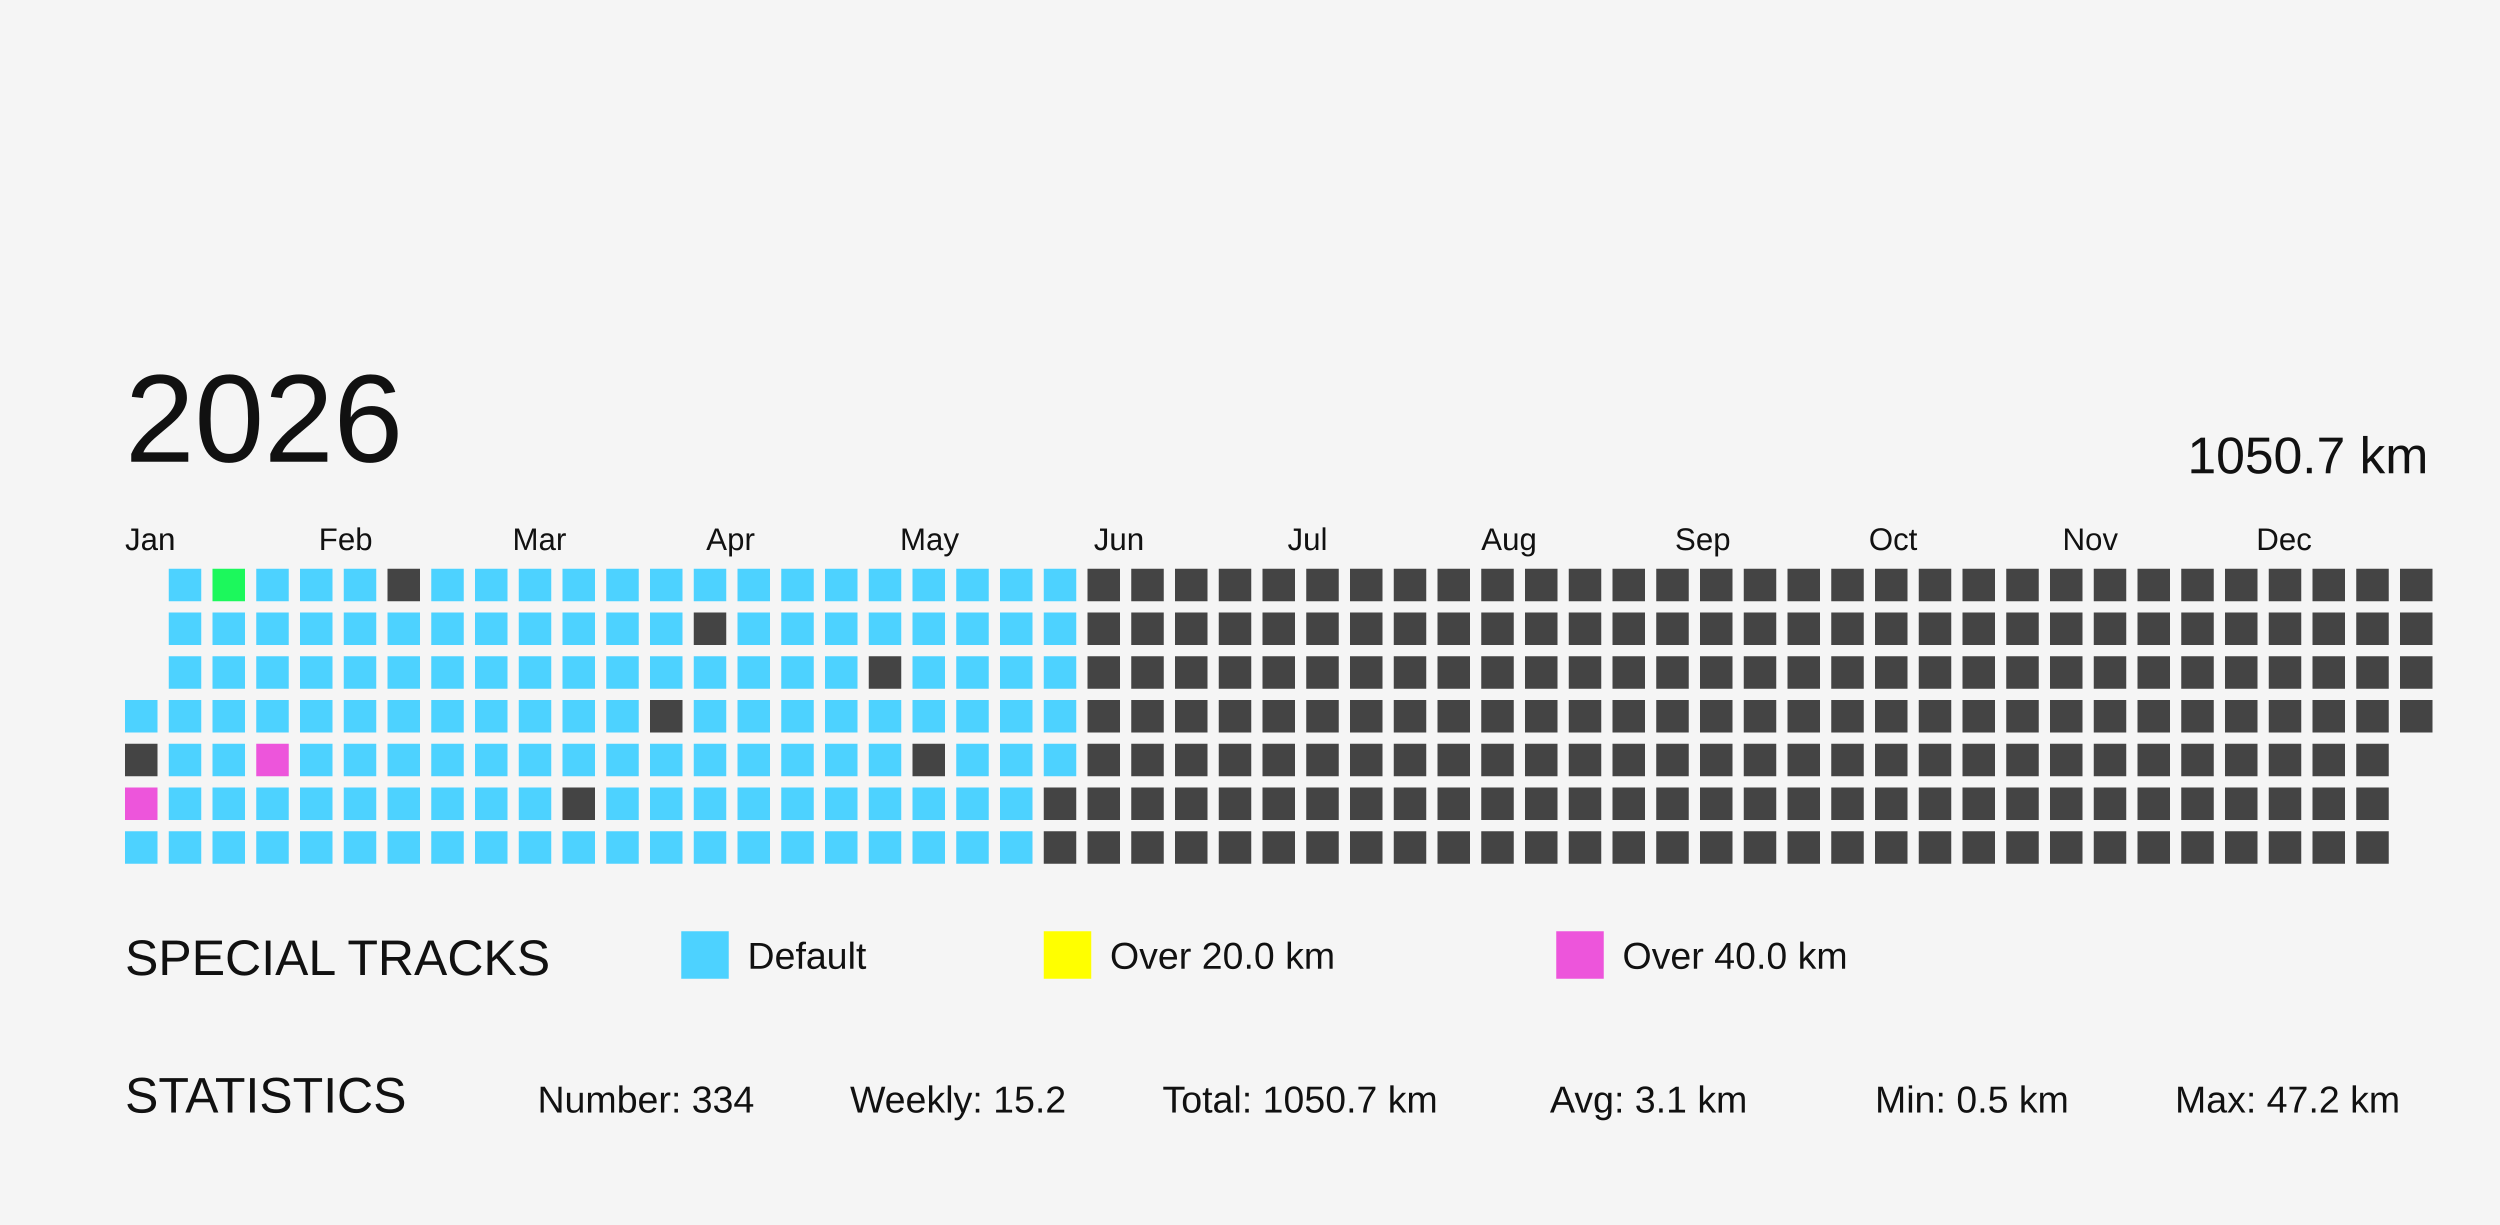
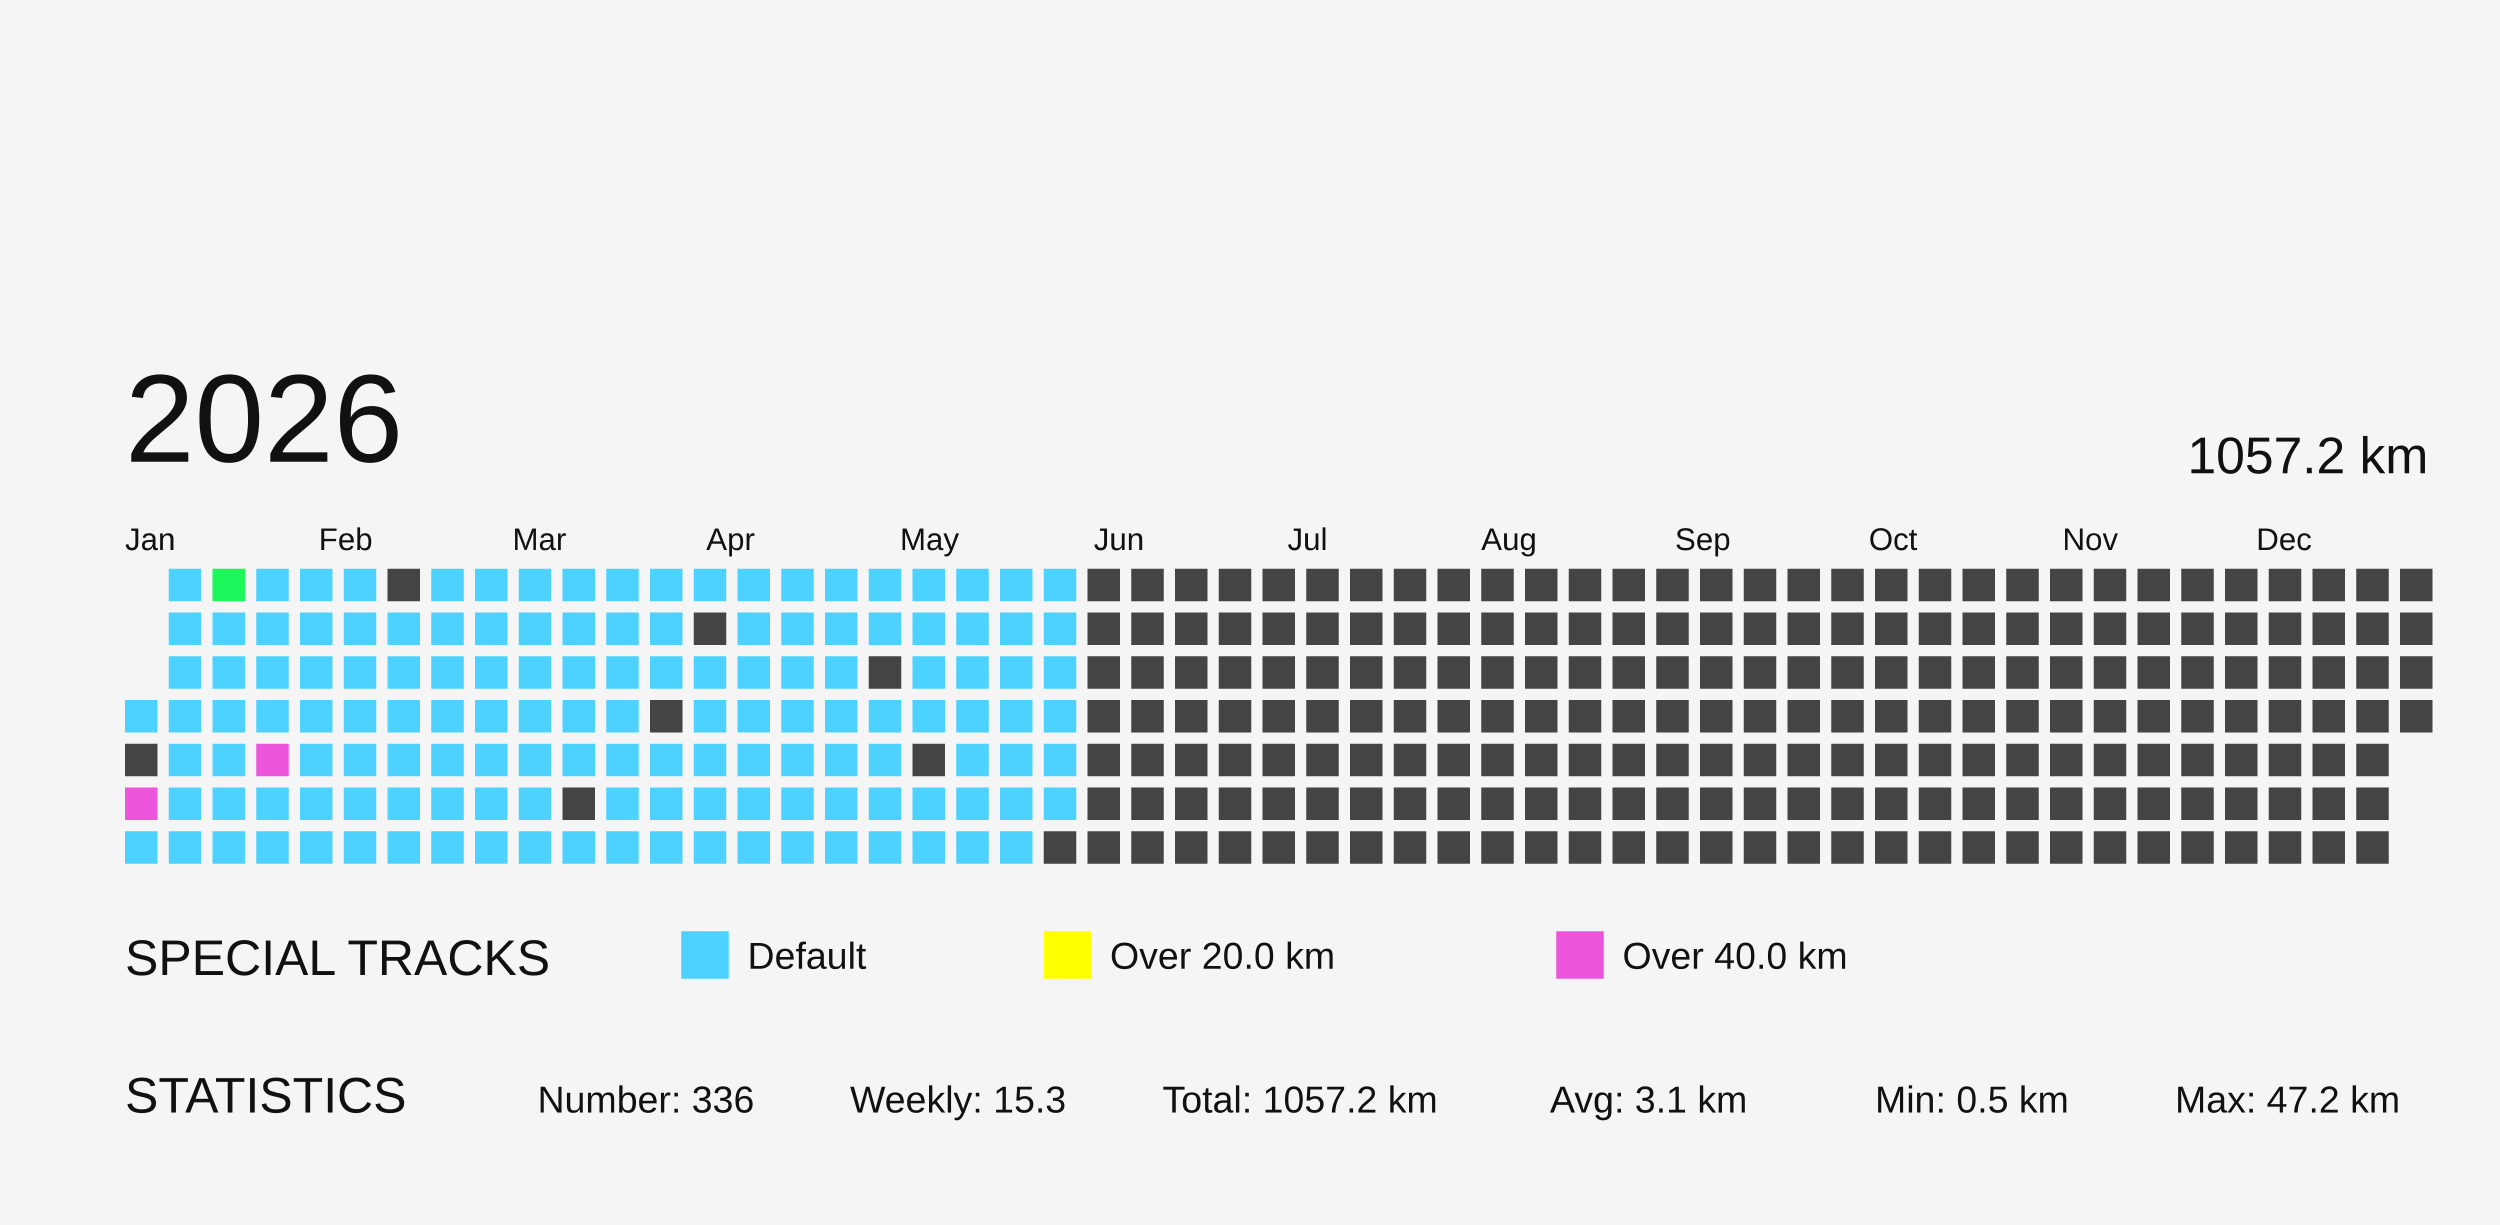
<svg xmlns="http://www.w3.org/2000/svg" baseProfile="full" height="98mm" version="1.1" viewBox="0,0,200,98" width="200mm">
  <defs>
    <pattern height="2" id="indoor-stripe" patternUnits="userSpaceOnUse" width="2">
      <line stroke="white" stroke-opacity="0.45" stroke-width="0.5" x1="0" x2="2" y1="2" y2="0" />
    </pattern>
  </defs>
  <rect fill="#f5f5f5" height="98" width="200" x="0" y="0" />
  <text fill="#111111" style="font-size:4px; font-family:Arial" x="10" y="78">SPECIAL TRACKS</text>
  <rect fill="#4DD2FF" height="2.8" stroke="#4DD2FF" width="2.8" x="55" y="75" />
  <text fill="#111111" style="font-size:3px; font-family:Arial" x="59.8" y="77.5">Default</text>
  <rect fill="#FFFF00" height="2.8" stroke="#FFFF00" width="2.8" x="84" y="75" />
  <text fill="#111111" style="font-size:3px; font-family:Arial" x="88.8" y="77.5">Over 20.0 km</text>
  <rect fill="#ED55DB" height="2.8" stroke="#ED55DB" width="2.8" x="125" y="75" />
  <text fill="#111111" style="font-size:3px; font-family:Arial" x="129.8" y="77.5">Over 40.0 km</text>
  <text fill="#111111" style="font-size:4px; font-family:Arial" x="10" y="89">STATISTICS</text>
-   <text fill="#111111" style="font-size:3px; font-family:Arial" x="43" y="89">Number: 334</text>
-   <text fill="#111111" style="font-size:3px; font-family:Arial" x="68" y="89">Weekly: 15.2</text>
-   <text fill="#111111" style="font-size:3px; font-family:Arial" x="93" y="89">Total: 1050.7 km</text>
+   <text fill="#111111" style="font-size:3px; font-family:Arial" x="43" y="89">Number: 336</text>
+   <text fill="#111111" style="font-size:3px; font-family:Arial" x="68" y="89">Weekly: 15.3</text>
+   <text fill="#111111" style="font-size:3px; font-family:Arial" x="93" y="89">Total: 1057.2 km</text>
  <text fill="#111111" style="font-size:3px; font-family:Arial" x="124" y="89">Avg: 3.1 km</text>
  <text fill="#111111" style="font-size:3px; font-family:Arial" x="150" y="89">Min: 0.5 km</text>
  <text fill="#111111" style="font-size:3px; font-family:Arial" x="174" y="89">Max: 47.2 km</text>
  <text dominant-baseline="hanging" fill="#111111" style="font-size:10.0px; font-family:Arial;" x="10" y="30">2026</text>
-   <text dominant-baseline="hanging" fill="#111111" style="font-size:4.125px; font-family:Arial;" x="175" y="35">1050.7 km</text>
+   <text dominant-baseline="hanging" fill="#111111" style="font-size:4.125px; font-family:Arial;" x="175" y="35">1057.2 km</text>
  <text fill="#111111" style="font-size:2.5px; font-family:Arial" x="10.0" y="44">Jan</text>
  <text fill="#111111" style="font-size:2.5px; font-family:Arial" x="25.5" y="44">Feb</text>
  <text fill="#111111" style="font-size:2.5px; font-family:Arial" x="41.0" y="44">Mar</text>
  <text fill="#111111" style="font-size:2.5px; font-family:Arial" x="56.5" y="44">Apr</text>
  <text fill="#111111" style="font-size:2.5px; font-family:Arial" x="72.0" y="44">May</text>
  <text fill="#111111" style="font-size:2.5px; font-family:Arial" x="87.5" y="44">Jun</text>
  <text fill="#111111" style="font-size:2.5px; font-family:Arial" x="103.0" y="44">Jul</text>
  <text fill="#111111" style="font-size:2.5px; font-family:Arial" x="118.5" y="44">Aug</text>
  <text fill="#111111" style="font-size:2.5px; font-family:Arial" x="134.0" y="44">Sep</text>
  <text fill="#111111" style="font-size:2.5px; font-family:Arial" x="149.5" y="44">Oct</text>
  <text fill="#111111" style="font-size:2.5px; font-family:Arial" x="165.0" y="44">Nov</text>
  <text fill="#111111" style="font-size:2.5px; font-family:Arial" x="180.5" y="44">Dec</text>
  <rect fill="#4dd2ff" height="2.6" width="2.6" x="10.0" y="56.0" />
  <rect fill="#444444" height="2.6" width="2.6" x="10.0" y="59.5" />
  <rect fill="#ED55DB" height="2.6" width="2.6" x="10.0" y="63.0" />
  <rect fill="#4dd2ff" height="2.6" width="2.6" x="10.0" y="66.5" />
  <rect fill="#4dd2ff" height="2.6" width="2.6" x="13.5" y="45.5" />
  <rect fill="#4dd2ff" height="2.6" width="2.6" x="13.5" y="49.0" />
  <rect fill="#4dd2ff" height="2.6" width="2.6" x="13.5" y="52.5" />
  <rect fill="#4dd2ff" height="2.6" width="2.6" x="13.5" y="56.0" />
  <rect fill="#4dd2ff" height="2.6" width="2.6" x="13.5" y="59.5" />
  <rect fill="#4dd2ff" height="2.6" width="2.6" x="13.5" y="63.0" />
  <rect fill="#4dd2ff" height="2.6" width="2.6" x="13.5" y="66.5" />
  <rect fill="#1cf85c" height="2.6" width="2.6" x="17.0" y="45.5" />
  <rect fill="#4dd2ff" height="2.6" width="2.6" x="17.0" y="49.0" />
  <rect fill="#4dd2ff" height="2.6" width="2.6" x="17.0" y="52.5" />
  <rect fill="#4dd2ff" height="2.6" width="2.6" x="17.0" y="56.0" />
  <rect fill="#4dd2ff" height="2.6" width="2.6" x="17.0" y="59.5" />
  <rect fill="#4dd2ff" height="2.6" width="2.6" x="17.0" y="63.0" />
  <rect fill="#4dd2ff" height="2.6" width="2.6" x="17.0" y="66.5" />
  <rect fill="#4dd2ff" height="2.6" width="2.6" x="20.5" y="45.5" />
  <rect fill="#4dd2ff" height="2.6" width="2.6" x="20.5" y="49.0" />
  <rect fill="#4dd2ff" height="2.6" width="2.6" x="20.5" y="52.5" />
  <rect fill="#4dd2ff" height="2.6" width="2.6" x="20.5" y="56.0" />
  <rect fill="#ED55DB" height="2.6" width="2.6" x="20.5" y="59.5" />
  <rect fill="#4dd2ff" height="2.6" width="2.6" x="20.5" y="63.0" />
  <rect fill="#4dd2ff" height="2.6" width="2.6" x="20.5" y="66.5" />
  <rect fill="#4dd2ff" height="2.6" width="2.6" x="24.0" y="45.5" />
  <rect fill="#4dd2ff" height="2.6" width="2.6" x="24.0" y="49.0" />
  <rect fill="#4dd2ff" height="2.6" width="2.6" x="24.0" y="52.5" />
  <rect fill="#4dd2ff" height="2.6" width="2.6" x="24.0" y="56.0" />
  <rect fill="#4dd2ff" height="2.6" width="2.6" x="24.0" y="59.5" />
  <rect fill="#4dd2ff" height="2.6" width="2.6" x="24.0" y="63.0" />
  <rect fill="#4dd2ff" height="2.6" width="2.6" x="24.0" y="66.5" />
  <rect fill="#4dd2ff" height="2.6" width="2.6" x="27.5" y="45.5" />
  <rect fill="#4dd2ff" height="2.6" width="2.6" x="27.5" y="49.0" />
  <rect fill="#4dd2ff" height="2.6" width="2.6" x="27.5" y="52.5" />
  <rect fill="#4dd2ff" height="2.6" width="2.6" x="27.5" y="56.0" />
  <rect fill="#4dd2ff" height="2.6" width="2.6" x="27.5" y="59.5" />
  <rect fill="#4dd2ff" height="2.6" width="2.6" x="27.5" y="63.0" />
  <rect fill="#4dd2ff" height="2.6" width="2.6" x="27.5" y="66.5" />
  <rect fill="#444444" height="2.6" width="2.6" x="31.0" y="45.5" />
  <rect fill="#4dd2ff" height="2.6" width="2.6" x="31.0" y="49.0" />
  <rect fill="#4dd2ff" height="2.6" width="2.6" x="31.0" y="52.5" />
  <rect fill="#4dd2ff" height="2.6" width="2.6" x="31.0" y="56.0" />
  <rect fill="#4dd2ff" height="2.6" width="2.6" x="31.0" y="59.5" />
  <rect fill="#4dd2ff" height="2.6" width="2.6" x="31.0" y="63.0" />
  <rect fill="#4dd2ff" height="2.6" width="2.6" x="31.0" y="66.5" />
  <rect fill="#4dd2ff" height="2.6" width="2.6" x="34.5" y="45.5" />
  <rect fill="#4dd2ff" height="2.6" width="2.6" x="34.5" y="49.0" />
  <rect fill="#4dd2ff" height="2.6" width="2.6" x="34.5" y="52.5" />
  <rect fill="#4dd2ff" height="2.6" width="2.6" x="34.5" y="56.0" />
  <rect fill="#4dd2ff" height="2.6" width="2.6" x="34.5" y="59.5" />
  <rect fill="#4dd2ff" height="2.6" width="2.6" x="34.5" y="63.0" />
  <rect fill="#4dd2ff" height="2.6" width="2.6" x="34.5" y="66.5" />
  <rect fill="#4dd2ff" height="2.6" width="2.6" x="38.0" y="45.5" />
  <rect fill="#4dd2ff" height="2.6" width="2.6" x="38.0" y="49.0" />
  <rect fill="#4dd2ff" height="2.6" width="2.6" x="38.0" y="52.5" />
  <rect fill="#4dd2ff" height="2.6" width="2.6" x="38.0" y="56.0" />
  <rect fill="#4dd2ff" height="2.6" width="2.6" x="38.0" y="59.5" />
  <rect fill="#4dd2ff" height="2.6" width="2.6" x="38.0" y="63.0" />
  <rect fill="#4dd2ff" height="2.6" width="2.6" x="38.0" y="66.5" />
  <rect fill="#4dd2ff" height="2.6" width="2.6" x="41.5" y="45.5" />
  <rect fill="#4dd2ff" height="2.6" width="2.6" x="41.5" y="49.0" />
  <rect fill="#4dd2ff" height="2.6" width="2.6" x="41.5" y="52.5" />
  <rect fill="#4dd2ff" height="2.6" width="2.6" x="41.5" y="56.0" />
  <rect fill="#4dd2ff" height="2.6" width="2.6" x="41.5" y="59.5" />
  <rect fill="#4dd2ff" height="2.6" width="2.6" x="41.5" y="63.0" />
  <rect fill="#4dd2ff" height="2.6" width="2.6" x="41.5" y="66.5" />
  <rect fill="#4dd2ff" height="2.6" width="2.6" x="45.0" y="45.5" />
  <rect fill="#4dd2ff" height="2.6" width="2.6" x="45.0" y="49.0" />
  <rect fill="#4dd2ff" height="2.6" width="2.6" x="45.0" y="52.5" />
  <rect fill="#4dd2ff" height="2.6" width="2.6" x="45.0" y="56.0" />
  <rect fill="#4dd2ff" height="2.6" width="2.6" x="45.0" y="59.5" />
  <rect fill="#444444" height="2.6" width="2.6" x="45.0" y="63.0" />
  <rect fill="#4dd2ff" height="2.6" width="2.6" x="45.0" y="66.5" />
  <rect fill="#4dd2ff" height="2.6" width="2.6" x="48.5" y="45.5" />
  <rect fill="#4dd2ff" height="2.6" width="2.6" x="48.5" y="49.0" />
  <rect fill="#4dd2ff" height="2.6" width="2.6" x="48.5" y="52.5" />
  <rect fill="#4dd2ff" height="2.6" width="2.6" x="48.5" y="56.0" />
  <rect fill="#4dd2ff" height="2.6" width="2.6" x="48.5" y="59.5" />
  <rect fill="#4dd2ff" height="2.6" width="2.6" x="48.5" y="63.0" />
  <rect fill="#4dd2ff" height="2.6" width="2.6" x="48.5" y="66.5" />
  <rect fill="#4dd2ff" height="2.6" width="2.6" x="52.0" y="45.5" />
  <rect fill="#4dd2ff" height="2.6" width="2.6" x="52.0" y="49.0" />
  <rect fill="#4dd2ff" height="2.6" width="2.6" x="52.0" y="52.5" />
  <rect fill="#444444" height="2.6" width="2.6" x="52.0" y="56.0" />
  <rect fill="#4dd2ff" height="2.6" width="2.6" x="52.0" y="59.5" />
  <rect fill="#4dd2ff" height="2.6" width="2.6" x="52.0" y="63.0" />
  <rect fill="#4dd2ff" height="2.6" width="2.6" x="52.0" y="66.5" />
  <rect fill="#4dd2ff" height="2.6" width="2.6" x="55.5" y="45.5" />
  <rect fill="#444444" height="2.6" width="2.6" x="55.5" y="49.0" />
  <rect fill="#4dd2ff" height="2.6" width="2.6" x="55.5" y="52.5" />
  <rect fill="#4dd2ff" height="2.6" width="2.6" x="55.5" y="56.0" />
  <rect fill="#4dd2ff" height="2.6" width="2.6" x="55.5" y="59.5" />
  <rect fill="#4dd2ff" height="2.6" width="2.6" x="55.5" y="63.0" />
  <rect fill="#4dd2ff" height="2.6" width="2.6" x="55.5" y="66.5" />
  <rect fill="#4dd2ff" height="2.6" width="2.6" x="59.0" y="45.5" />
  <rect fill="#4dd2ff" height="2.6" width="2.6" x="59.0" y="49.0" />
  <rect fill="#4dd2ff" height="2.6" width="2.6" x="59.0" y="52.5" />
  <rect fill="#4dd2ff" height="2.6" width="2.6" x="59.0" y="56.0" />
  <rect fill="#4dd2ff" height="2.6" width="2.6" x="59.0" y="59.5" />
  <rect fill="#4dd2ff" height="2.6" width="2.6" x="59.0" y="63.0" />
  <rect fill="#4dd2ff" height="2.6" width="2.6" x="59.0" y="66.5" />
  <rect fill="#4dd2ff" height="2.6" width="2.6" x="62.5" y="45.5" />
  <rect fill="#4dd2ff" height="2.6" width="2.6" x="62.5" y="49.0" />
  <rect fill="#4dd2ff" height="2.6" width="2.6" x="62.5" y="52.5" />
  <rect fill="#4dd2ff" height="2.6" width="2.6" x="62.5" y="56.0" />
  <rect fill="#4dd2ff" height="2.6" width="2.6" x="62.5" y="59.5" />
  <rect fill="#4dd2ff" height="2.6" width="2.6" x="62.5" y="63.0" />
  <rect fill="#4dd2ff" height="2.6" width="2.6" x="62.5" y="66.5" />
  <rect fill="#4dd2ff" height="2.6" width="2.6" x="66.0" y="45.5" />
  <rect fill="#4dd2ff" height="2.6" width="2.6" x="66.0" y="49.0" />
  <rect fill="#4dd2ff" height="2.6" width="2.6" x="66.0" y="52.5" />
  <rect fill="#4dd2ff" height="2.6" width="2.6" x="66.0" y="56.0" />
  <rect fill="#4dd2ff" height="2.6" width="2.6" x="66.0" y="59.5" />
  <rect fill="#4dd2ff" height="2.6" width="2.6" x="66.0" y="63.0" />
  <rect fill="#4dd2ff" height="2.6" width="2.6" x="66.0" y="66.5" />
  <rect fill="#4dd2ff" height="2.6" width="2.6" x="69.5" y="45.5" />
  <rect fill="#4dd2ff" height="2.6" width="2.6" x="69.5" y="49.0" />
  <rect fill="#444444" height="2.6" width="2.6" x="69.5" y="52.5" />
  <rect fill="#4dd2ff" height="2.6" width="2.6" x="69.5" y="56.0" />
  <rect fill="#4dd2ff" height="2.6" width="2.6" x="69.5" y="59.5" />
  <rect fill="#4dd2ff" height="2.6" width="2.6" x="69.5" y="63.0" />
  <rect fill="#4dd2ff" height="2.6" width="2.6" x="69.5" y="66.5" />
  <rect fill="#4dd2ff" height="2.6" width="2.6" x="73.0" y="45.5" />
  <rect fill="#4dd2ff" height="2.6" width="2.6" x="73.0" y="49.0" />
  <rect fill="#4dd2ff" height="2.6" width="2.6" x="73.0" y="52.5" />
  <rect fill="#4dd2ff" height="2.6" width="2.6" x="73.0" y="56.0" />
  <rect fill="#444444" height="2.6" width="2.6" x="73.0" y="59.5" />
  <rect fill="#4dd2ff" height="2.6" width="2.6" x="73.0" y="63.0" />
  <rect fill="#4dd2ff" height="2.6" width="2.6" x="73.0" y="66.5" />
  <rect fill="#4dd2ff" height="2.6" width="2.6" x="76.5" y="45.5" />
  <rect fill="#4dd2ff" height="2.6" width="2.6" x="76.5" y="49.0" />
  <rect fill="#4dd2ff" height="2.6" width="2.6" x="76.5" y="52.5" />
  <rect fill="#4dd2ff" height="2.6" width="2.6" x="76.5" y="56.0" />
  <rect fill="#4dd2ff" height="2.6" width="2.6" x="76.5" y="59.5" />
  <rect fill="#4dd2ff" height="2.6" width="2.6" x="76.5" y="63.0" />
  <rect fill="#4dd2ff" height="2.6" width="2.6" x="76.5" y="66.5" />
  <rect fill="#4dd2ff" height="2.6" width="2.6" x="80.0" y="45.5" />
  <rect fill="#4dd2ff" height="2.6" width="2.6" x="80.0" y="49.0" />
  <rect fill="#4dd2ff" height="2.6" width="2.6" x="80.0" y="52.5" />
  <rect fill="#4dd2ff" height="2.6" width="2.6" x="80.0" y="56.0" />
  <rect fill="#4dd2ff" height="2.6" width="2.6" x="80.0" y="59.5" />
  <rect fill="#4dd2ff" height="2.6" width="2.6" x="80.0" y="63.0" />
  <rect fill="#4dd2ff" height="2.6" width="2.6" x="80.0" y="66.5" />
  <rect fill="#4dd2ff" height="2.6" width="2.6" x="83.5" y="45.5" />
  <rect fill="#4dd2ff" height="2.6" width="2.6" x="83.5" y="49.0" />
  <rect fill="#4dd2ff" height="2.6" width="2.6" x="83.5" y="52.5" />
  <rect fill="#4dd2ff" height="2.6" width="2.6" x="83.5" y="56.0" />
  <rect fill="#4dd2ff" height="2.6" width="2.6" x="83.5" y="59.5" />
-   <rect fill="#444444" height="2.6" width="2.6" x="83.5" y="63.0" />
+   <rect fill="#4dd2ff" height="2.6" width="2.6" x="83.5" y="63.0" />
  <rect fill="#444444" height="2.6" width="2.6" x="83.5" y="66.5" />
  <rect fill="#444444" height="2.6" width="2.6" x="87.0" y="45.5" />
  <rect fill="#444444" height="2.6" width="2.6" x="87.0" y="49.0" />
  <rect fill="#444444" height="2.6" width="2.6" x="87.0" y="52.5" />
  <rect fill="#444444" height="2.6" width="2.6" x="87.0" y="56.0" />
  <rect fill="#444444" height="2.6" width="2.6" x="87.0" y="59.5" />
  <rect fill="#444444" height="2.6" width="2.6" x="87.0" y="63.0" />
  <rect fill="#444444" height="2.6" width="2.6" x="87.0" y="66.5" />
  <rect fill="#444444" height="2.6" width="2.6" x="90.5" y="45.5" />
  <rect fill="#444444" height="2.6" width="2.6" x="90.5" y="49.0" />
  <rect fill="#444444" height="2.6" width="2.6" x="90.5" y="52.5" />
  <rect fill="#444444" height="2.6" width="2.6" x="90.5" y="56.0" />
  <rect fill="#444444" height="2.6" width="2.6" x="90.5" y="59.5" />
  <rect fill="#444444" height="2.6" width="2.6" x="90.5" y="63.0" />
  <rect fill="#444444" height="2.6" width="2.6" x="90.5" y="66.5" />
  <rect fill="#444444" height="2.6" width="2.6" x="94.0" y="45.5" />
  <rect fill="#444444" height="2.6" width="2.6" x="94.0" y="49.0" />
  <rect fill="#444444" height="2.6" width="2.6" x="94.0" y="52.5" />
  <rect fill="#444444" height="2.6" width="2.6" x="94.0" y="56.0" />
  <rect fill="#444444" height="2.6" width="2.6" x="94.0" y="59.5" />
  <rect fill="#444444" height="2.6" width="2.6" x="94.0" y="63.0" />
  <rect fill="#444444" height="2.6" width="2.6" x="94.0" y="66.5" />
  <rect fill="#444444" height="2.6" width="2.6" x="97.5" y="45.5" />
  <rect fill="#444444" height="2.6" width="2.6" x="97.5" y="49.0" />
  <rect fill="#444444" height="2.6" width="2.6" x="97.5" y="52.5" />
  <rect fill="#444444" height="2.6" width="2.6" x="97.5" y="56.0" />
  <rect fill="#444444" height="2.6" width="2.6" x="97.5" y="59.5" />
  <rect fill="#444444" height="2.6" width="2.6" x="97.5" y="63.0" />
  <rect fill="#444444" height="2.6" width="2.6" x="97.5" y="66.5" />
  <rect fill="#444444" height="2.6" width="2.6" x="101.0" y="45.5" />
  <rect fill="#444444" height="2.6" width="2.6" x="101.0" y="49.0" />
  <rect fill="#444444" height="2.6" width="2.6" x="101.0" y="52.5" />
  <rect fill="#444444" height="2.6" width="2.6" x="101.0" y="56.0" />
  <rect fill="#444444" height="2.6" width="2.6" x="101.0" y="59.5" />
  <rect fill="#444444" height="2.6" width="2.6" x="101.0" y="63.0" />
  <rect fill="#444444" height="2.6" width="2.6" x="101.0" y="66.5" />
  <rect fill="#444444" height="2.6" width="2.6" x="104.5" y="45.5" />
  <rect fill="#444444" height="2.6" width="2.6" x="104.5" y="49.0" />
  <rect fill="#444444" height="2.6" width="2.6" x="104.5" y="52.5" />
  <rect fill="#444444" height="2.6" width="2.6" x="104.5" y="56.0" />
  <rect fill="#444444" height="2.6" width="2.6" x="104.5" y="59.5" />
  <rect fill="#444444" height="2.6" width="2.6" x="104.5" y="63.0" />
  <rect fill="#444444" height="2.6" width="2.6" x="104.5" y="66.5" />
  <rect fill="#444444" height="2.6" width="2.6" x="108.0" y="45.5" />
  <rect fill="#444444" height="2.6" width="2.6" x="108.0" y="49.0" />
  <rect fill="#444444" height="2.6" width="2.6" x="108.0" y="52.5" />
  <rect fill="#444444" height="2.6" width="2.6" x="108.0" y="56.0" />
  <rect fill="#444444" height="2.6" width="2.6" x="108.0" y="59.5" />
  <rect fill="#444444" height="2.6" width="2.6" x="108.0" y="63.0" />
  <rect fill="#444444" height="2.6" width="2.6" x="108.0" y="66.5" />
  <rect fill="#444444" height="2.6" width="2.6" x="111.5" y="45.5" />
  <rect fill="#444444" height="2.6" width="2.6" x="111.5" y="49.0" />
  <rect fill="#444444" height="2.6" width="2.6" x="111.5" y="52.5" />
  <rect fill="#444444" height="2.6" width="2.6" x="111.5" y="56.0" />
  <rect fill="#444444" height="2.6" width="2.6" x="111.5" y="59.5" />
  <rect fill="#444444" height="2.6" width="2.6" x="111.5" y="63.0" />
  <rect fill="#444444" height="2.6" width="2.6" x="111.5" y="66.5" />
  <rect fill="#444444" height="2.6" width="2.6" x="115.0" y="45.5" />
  <rect fill="#444444" height="2.6" width="2.6" x="115.0" y="49.0" />
  <rect fill="#444444" height="2.6" width="2.6" x="115.0" y="52.5" />
  <rect fill="#444444" height="2.6" width="2.6" x="115.0" y="56.0" />
  <rect fill="#444444" height="2.6" width="2.6" x="115.0" y="59.5" />
  <rect fill="#444444" height="2.6" width="2.6" x="115.0" y="63.0" />
  <rect fill="#444444" height="2.6" width="2.6" x="115.0" y="66.5" />
  <rect fill="#444444" height="2.6" width="2.6" x="118.5" y="45.5" />
  <rect fill="#444444" height="2.6" width="2.6" x="118.5" y="49.0" />
  <rect fill="#444444" height="2.6" width="2.6" x="118.5" y="52.5" />
  <rect fill="#444444" height="2.6" width="2.6" x="118.5" y="56.0" />
  <rect fill="#444444" height="2.6" width="2.6" x="118.5" y="59.5" />
  <rect fill="#444444" height="2.6" width="2.6" x="118.5" y="63.0" />
  <rect fill="#444444" height="2.6" width="2.6" x="118.5" y="66.5" />
  <rect fill="#444444" height="2.6" width="2.6" x="122.0" y="45.5" />
  <rect fill="#444444" height="2.6" width="2.6" x="122.0" y="49.0" />
  <rect fill="#444444" height="2.6" width="2.6" x="122.0" y="52.5" />
  <rect fill="#444444" height="2.6" width="2.6" x="122.0" y="56.0" />
  <rect fill="#444444" height="2.6" width="2.6" x="122.0" y="59.5" />
  <rect fill="#444444" height="2.6" width="2.6" x="122.0" y="63.0" />
  <rect fill="#444444" height="2.6" width="2.6" x="122.0" y="66.5" />
  <rect fill="#444444" height="2.6" width="2.6" x="125.5" y="45.5" />
  <rect fill="#444444" height="2.6" width="2.6" x="125.5" y="49.0" />
  <rect fill="#444444" height="2.6" width="2.6" x="125.5" y="52.5" />
  <rect fill="#444444" height="2.6" width="2.6" x="125.5" y="56.0" />
  <rect fill="#444444" height="2.6" width="2.6" x="125.5" y="59.5" />
  <rect fill="#444444" height="2.6" width="2.6" x="125.5" y="63.0" />
  <rect fill="#444444" height="2.6" width="2.6" x="125.5" y="66.5" />
  <rect fill="#444444" height="2.6" width="2.6" x="129.0" y="45.5" />
  <rect fill="#444444" height="2.6" width="2.6" x="129.0" y="49.0" />
  <rect fill="#444444" height="2.6" width="2.6" x="129.0" y="52.5" />
  <rect fill="#444444" height="2.6" width="2.6" x="129.0" y="56.0" />
  <rect fill="#444444" height="2.6" width="2.6" x="129.0" y="59.5" />
  <rect fill="#444444" height="2.6" width="2.6" x="129.0" y="63.0" />
  <rect fill="#444444" height="2.6" width="2.6" x="129.0" y="66.5" />
  <rect fill="#444444" height="2.6" width="2.6" x="132.5" y="45.5" />
  <rect fill="#444444" height="2.6" width="2.6" x="132.5" y="49.0" />
  <rect fill="#444444" height="2.6" width="2.6" x="132.5" y="52.5" />
  <rect fill="#444444" height="2.6" width="2.6" x="132.5" y="56.0" />
  <rect fill="#444444" height="2.6" width="2.6" x="132.5" y="59.5" />
  <rect fill="#444444" height="2.6" width="2.6" x="132.5" y="63.0" />
  <rect fill="#444444" height="2.6" width="2.6" x="132.5" y="66.5" />
  <rect fill="#444444" height="2.6" width="2.6" x="136.0" y="45.5" />
  <rect fill="#444444" height="2.6" width="2.6" x="136.0" y="49.0" />
  <rect fill="#444444" height="2.6" width="2.6" x="136.0" y="52.5" />
  <rect fill="#444444" height="2.6" width="2.6" x="136.0" y="56.0" />
  <rect fill="#444444" height="2.6" width="2.6" x="136.0" y="59.5" />
  <rect fill="#444444" height="2.6" width="2.6" x="136.0" y="63.0" />
  <rect fill="#444444" height="2.6" width="2.6" x="136.0" y="66.5" />
  <rect fill="#444444" height="2.6" width="2.6" x="139.5" y="45.5" />
  <rect fill="#444444" height="2.6" width="2.6" x="139.5" y="49.0" />
  <rect fill="#444444" height="2.6" width="2.6" x="139.5" y="52.5" />
  <rect fill="#444444" height="2.6" width="2.6" x="139.5" y="56.0" />
  <rect fill="#444444" height="2.6" width="2.6" x="139.5" y="59.5" />
  <rect fill="#444444" height="2.6" width="2.6" x="139.5" y="63.0" />
  <rect fill="#444444" height="2.6" width="2.6" x="139.5" y="66.5" />
  <rect fill="#444444" height="2.6" width="2.6" x="143.0" y="45.5" />
  <rect fill="#444444" height="2.6" width="2.6" x="143.0" y="49.0" />
  <rect fill="#444444" height="2.6" width="2.6" x="143.0" y="52.5" />
  <rect fill="#444444" height="2.6" width="2.6" x="143.0" y="56.0" />
  <rect fill="#444444" height="2.6" width="2.6" x="143.0" y="59.5" />
  <rect fill="#444444" height="2.6" width="2.6" x="143.0" y="63.0" />
  <rect fill="#444444" height="2.6" width="2.6" x="143.0" y="66.5" />
  <rect fill="#444444" height="2.6" width="2.6" x="146.5" y="45.5" />
  <rect fill="#444444" height="2.6" width="2.6" x="146.5" y="49.0" />
  <rect fill="#444444" height="2.6" width="2.6" x="146.5" y="52.5" />
  <rect fill="#444444" height="2.6" width="2.6" x="146.5" y="56.0" />
  <rect fill="#444444" height="2.6" width="2.6" x="146.5" y="59.5" />
  <rect fill="#444444" height="2.6" width="2.6" x="146.5" y="63.0" />
  <rect fill="#444444" height="2.6" width="2.6" x="146.5" y="66.5" />
  <rect fill="#444444" height="2.6" width="2.6" x="150.0" y="45.5" />
  <rect fill="#444444" height="2.6" width="2.6" x="150.0" y="49.0" />
  <rect fill="#444444" height="2.6" width="2.6" x="150.0" y="52.5" />
  <rect fill="#444444" height="2.6" width="2.6" x="150.0" y="56.0" />
  <rect fill="#444444" height="2.6" width="2.6" x="150.0" y="59.5" />
  <rect fill="#444444" height="2.6" width="2.6" x="150.0" y="63.0" />
  <rect fill="#444444" height="2.6" width="2.6" x="150.0" y="66.5" />
  <rect fill="#444444" height="2.6" width="2.6" x="153.5" y="45.5" />
  <rect fill="#444444" height="2.6" width="2.6" x="153.5" y="49.0" />
  <rect fill="#444444" height="2.6" width="2.6" x="153.5" y="52.5" />
  <rect fill="#444444" height="2.6" width="2.6" x="153.5" y="56.0" />
  <rect fill="#444444" height="2.6" width="2.6" x="153.5" y="59.5" />
  <rect fill="#444444" height="2.6" width="2.6" x="153.5" y="63.0" />
  <rect fill="#444444" height="2.6" width="2.6" x="153.5" y="66.5" />
  <rect fill="#444444" height="2.6" width="2.6" x="157.0" y="45.5" />
  <rect fill="#444444" height="2.6" width="2.6" x="157.0" y="49.0" />
  <rect fill="#444444" height="2.6" width="2.6" x="157.0" y="52.5" />
  <rect fill="#444444" height="2.6" width="2.6" x="157.0" y="56.0" />
  <rect fill="#444444" height="2.6" width="2.6" x="157.0" y="59.5" />
  <rect fill="#444444" height="2.6" width="2.6" x="157.0" y="63.0" />
  <rect fill="#444444" height="2.6" width="2.6" x="157.0" y="66.5" />
  <rect fill="#444444" height="2.6" width="2.6" x="160.5" y="45.5" />
  <rect fill="#444444" height="2.6" width="2.6" x="160.5" y="49.0" />
  <rect fill="#444444" height="2.6" width="2.6" x="160.5" y="52.5" />
  <rect fill="#444444" height="2.6" width="2.6" x="160.5" y="56.0" />
  <rect fill="#444444" height="2.6" width="2.6" x="160.5" y="59.5" />
  <rect fill="#444444" height="2.6" width="2.6" x="160.5" y="63.0" />
  <rect fill="#444444" height="2.6" width="2.6" x="160.5" y="66.5" />
  <rect fill="#444444" height="2.6" width="2.6" x="164.0" y="45.5" />
  <rect fill="#444444" height="2.6" width="2.6" x="164.0" y="49.0" />
  <rect fill="#444444" height="2.6" width="2.6" x="164.0" y="52.5" />
  <rect fill="#444444" height="2.6" width="2.6" x="164.0" y="56.0" />
  <rect fill="#444444" height="2.6" width="2.6" x="164.0" y="59.5" />
  <rect fill="#444444" height="2.6" width="2.6" x="164.0" y="63.0" />
  <rect fill="#444444" height="2.6" width="2.6" x="164.0" y="66.5" />
  <rect fill="#444444" height="2.6" width="2.6" x="167.5" y="45.5" />
  <rect fill="#444444" height="2.6" width="2.6" x="167.5" y="49.0" />
  <rect fill="#444444" height="2.6" width="2.6" x="167.5" y="52.5" />
  <rect fill="#444444" height="2.6" width="2.6" x="167.5" y="56.0" />
  <rect fill="#444444" height="2.6" width="2.6" x="167.5" y="59.5" />
  <rect fill="#444444" height="2.6" width="2.6" x="167.5" y="63.0" />
  <rect fill="#444444" height="2.6" width="2.6" x="167.5" y="66.5" />
  <rect fill="#444444" height="2.6" width="2.6" x="171.0" y="45.5" />
  <rect fill="#444444" height="2.6" width="2.6" x="171.0" y="49.0" />
  <rect fill="#444444" height="2.6" width="2.6" x="171.0" y="52.5" />
  <rect fill="#444444" height="2.6" width="2.6" x="171.0" y="56.0" />
  <rect fill="#444444" height="2.6" width="2.6" x="171.0" y="59.5" />
  <rect fill="#444444" height="2.6" width="2.6" x="171.0" y="63.0" />
  <rect fill="#444444" height="2.6" width="2.6" x="171.0" y="66.5" />
  <rect fill="#444444" height="2.6" width="2.6" x="174.5" y="45.5" />
  <rect fill="#444444" height="2.6" width="2.6" x="174.5" y="49.0" />
  <rect fill="#444444" height="2.6" width="2.6" x="174.5" y="52.5" />
  <rect fill="#444444" height="2.6" width="2.6" x="174.5" y="56.0" />
  <rect fill="#444444" height="2.6" width="2.6" x="174.5" y="59.5" />
  <rect fill="#444444" height="2.6" width="2.6" x="174.5" y="63.0" />
  <rect fill="#444444" height="2.6" width="2.6" x="174.5" y="66.5" />
  <rect fill="#444444" height="2.6" width="2.6" x="178.0" y="45.5" />
  <rect fill="#444444" height="2.6" width="2.6" x="178.0" y="49.0" />
  <rect fill="#444444" height="2.6" width="2.6" x="178.0" y="52.5" />
  <rect fill="#444444" height="2.6" width="2.6" x="178.0" y="56.0" />
  <rect fill="#444444" height="2.6" width="2.6" x="178.0" y="59.5" />
  <rect fill="#444444" height="2.6" width="2.6" x="178.0" y="63.0" />
  <rect fill="#444444" height="2.6" width="2.6" x="178.0" y="66.5" />
  <rect fill="#444444" height="2.6" width="2.6" x="181.5" y="45.5" />
  <rect fill="#444444" height="2.6" width="2.6" x="181.5" y="49.0" />
  <rect fill="#444444" height="2.6" width="2.6" x="181.5" y="52.5" />
  <rect fill="#444444" height="2.6" width="2.6" x="181.5" y="56.0" />
  <rect fill="#444444" height="2.6" width="2.6" x="181.5" y="59.5" />
  <rect fill="#444444" height="2.6" width="2.6" x="181.5" y="63.0" />
  <rect fill="#444444" height="2.6" width="2.6" x="181.5" y="66.5" />
  <rect fill="#444444" height="2.6" width="2.6" x="185.0" y="45.5" />
  <rect fill="#444444" height="2.6" width="2.6" x="185.0" y="49.0" />
  <rect fill="#444444" height="2.6" width="2.6" x="185.0" y="52.5" />
  <rect fill="#444444" height="2.6" width="2.6" x="185.0" y="56.0" />
  <rect fill="#444444" height="2.6" width="2.6" x="185.0" y="59.5" />
  <rect fill="#444444" height="2.6" width="2.6" x="185.0" y="63.0" />
  <rect fill="#444444" height="2.6" width="2.6" x="185.0" y="66.5" />
  <rect fill="#444444" height="2.6" width="2.6" x="188.5" y="45.5" />
  <rect fill="#444444" height="2.6" width="2.6" x="188.5" y="49.0" />
  <rect fill="#444444" height="2.6" width="2.6" x="188.5" y="52.5" />
  <rect fill="#444444" height="2.6" width="2.6" x="188.5" y="56.0" />
  <rect fill="#444444" height="2.6" width="2.6" x="188.5" y="59.5" />
  <rect fill="#444444" height="2.6" width="2.6" x="188.5" y="63.0" />
  <rect fill="#444444" height="2.6" width="2.6" x="188.5" y="66.5" />
  <rect fill="#444444" height="2.6" width="2.6" x="192.0" y="45.5" />
  <rect fill="#444444" height="2.6" width="2.6" x="192.0" y="49.0" />
  <rect fill="#444444" height="2.6" width="2.6" x="192.0" y="52.5" />
  <rect fill="#444444" height="2.6" width="2.6" x="192.0" y="56.0" />
</svg>
